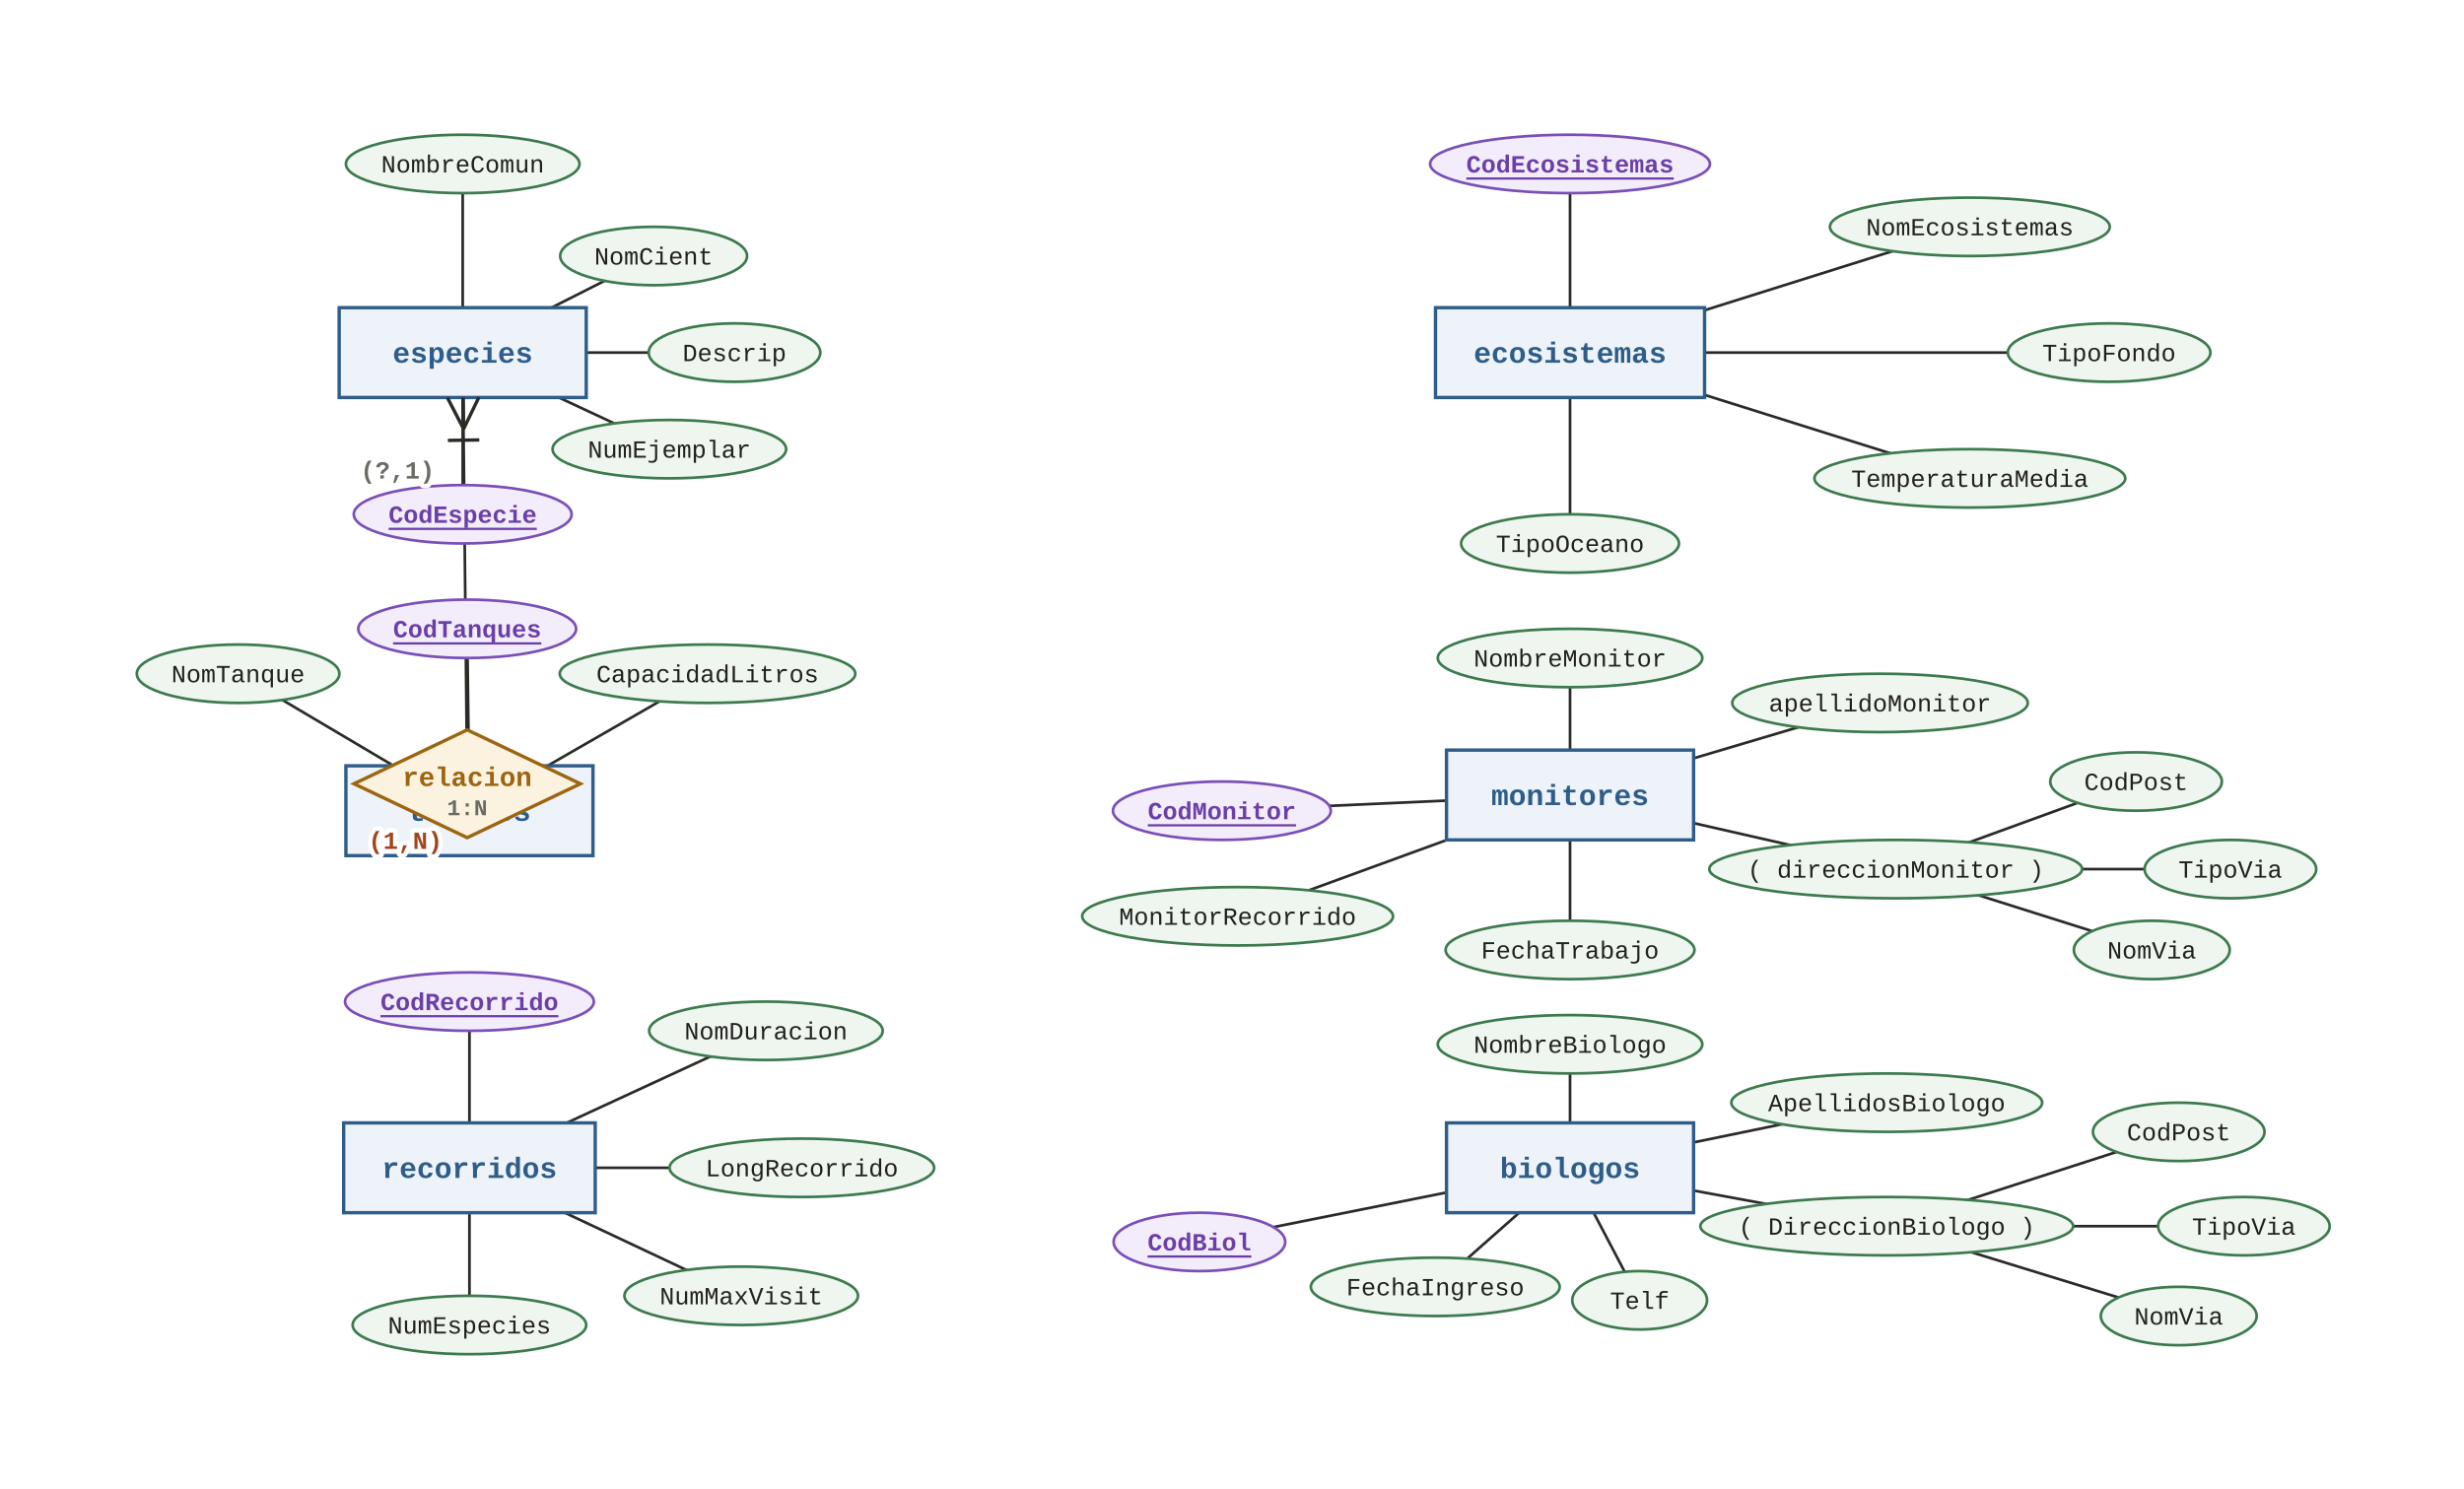
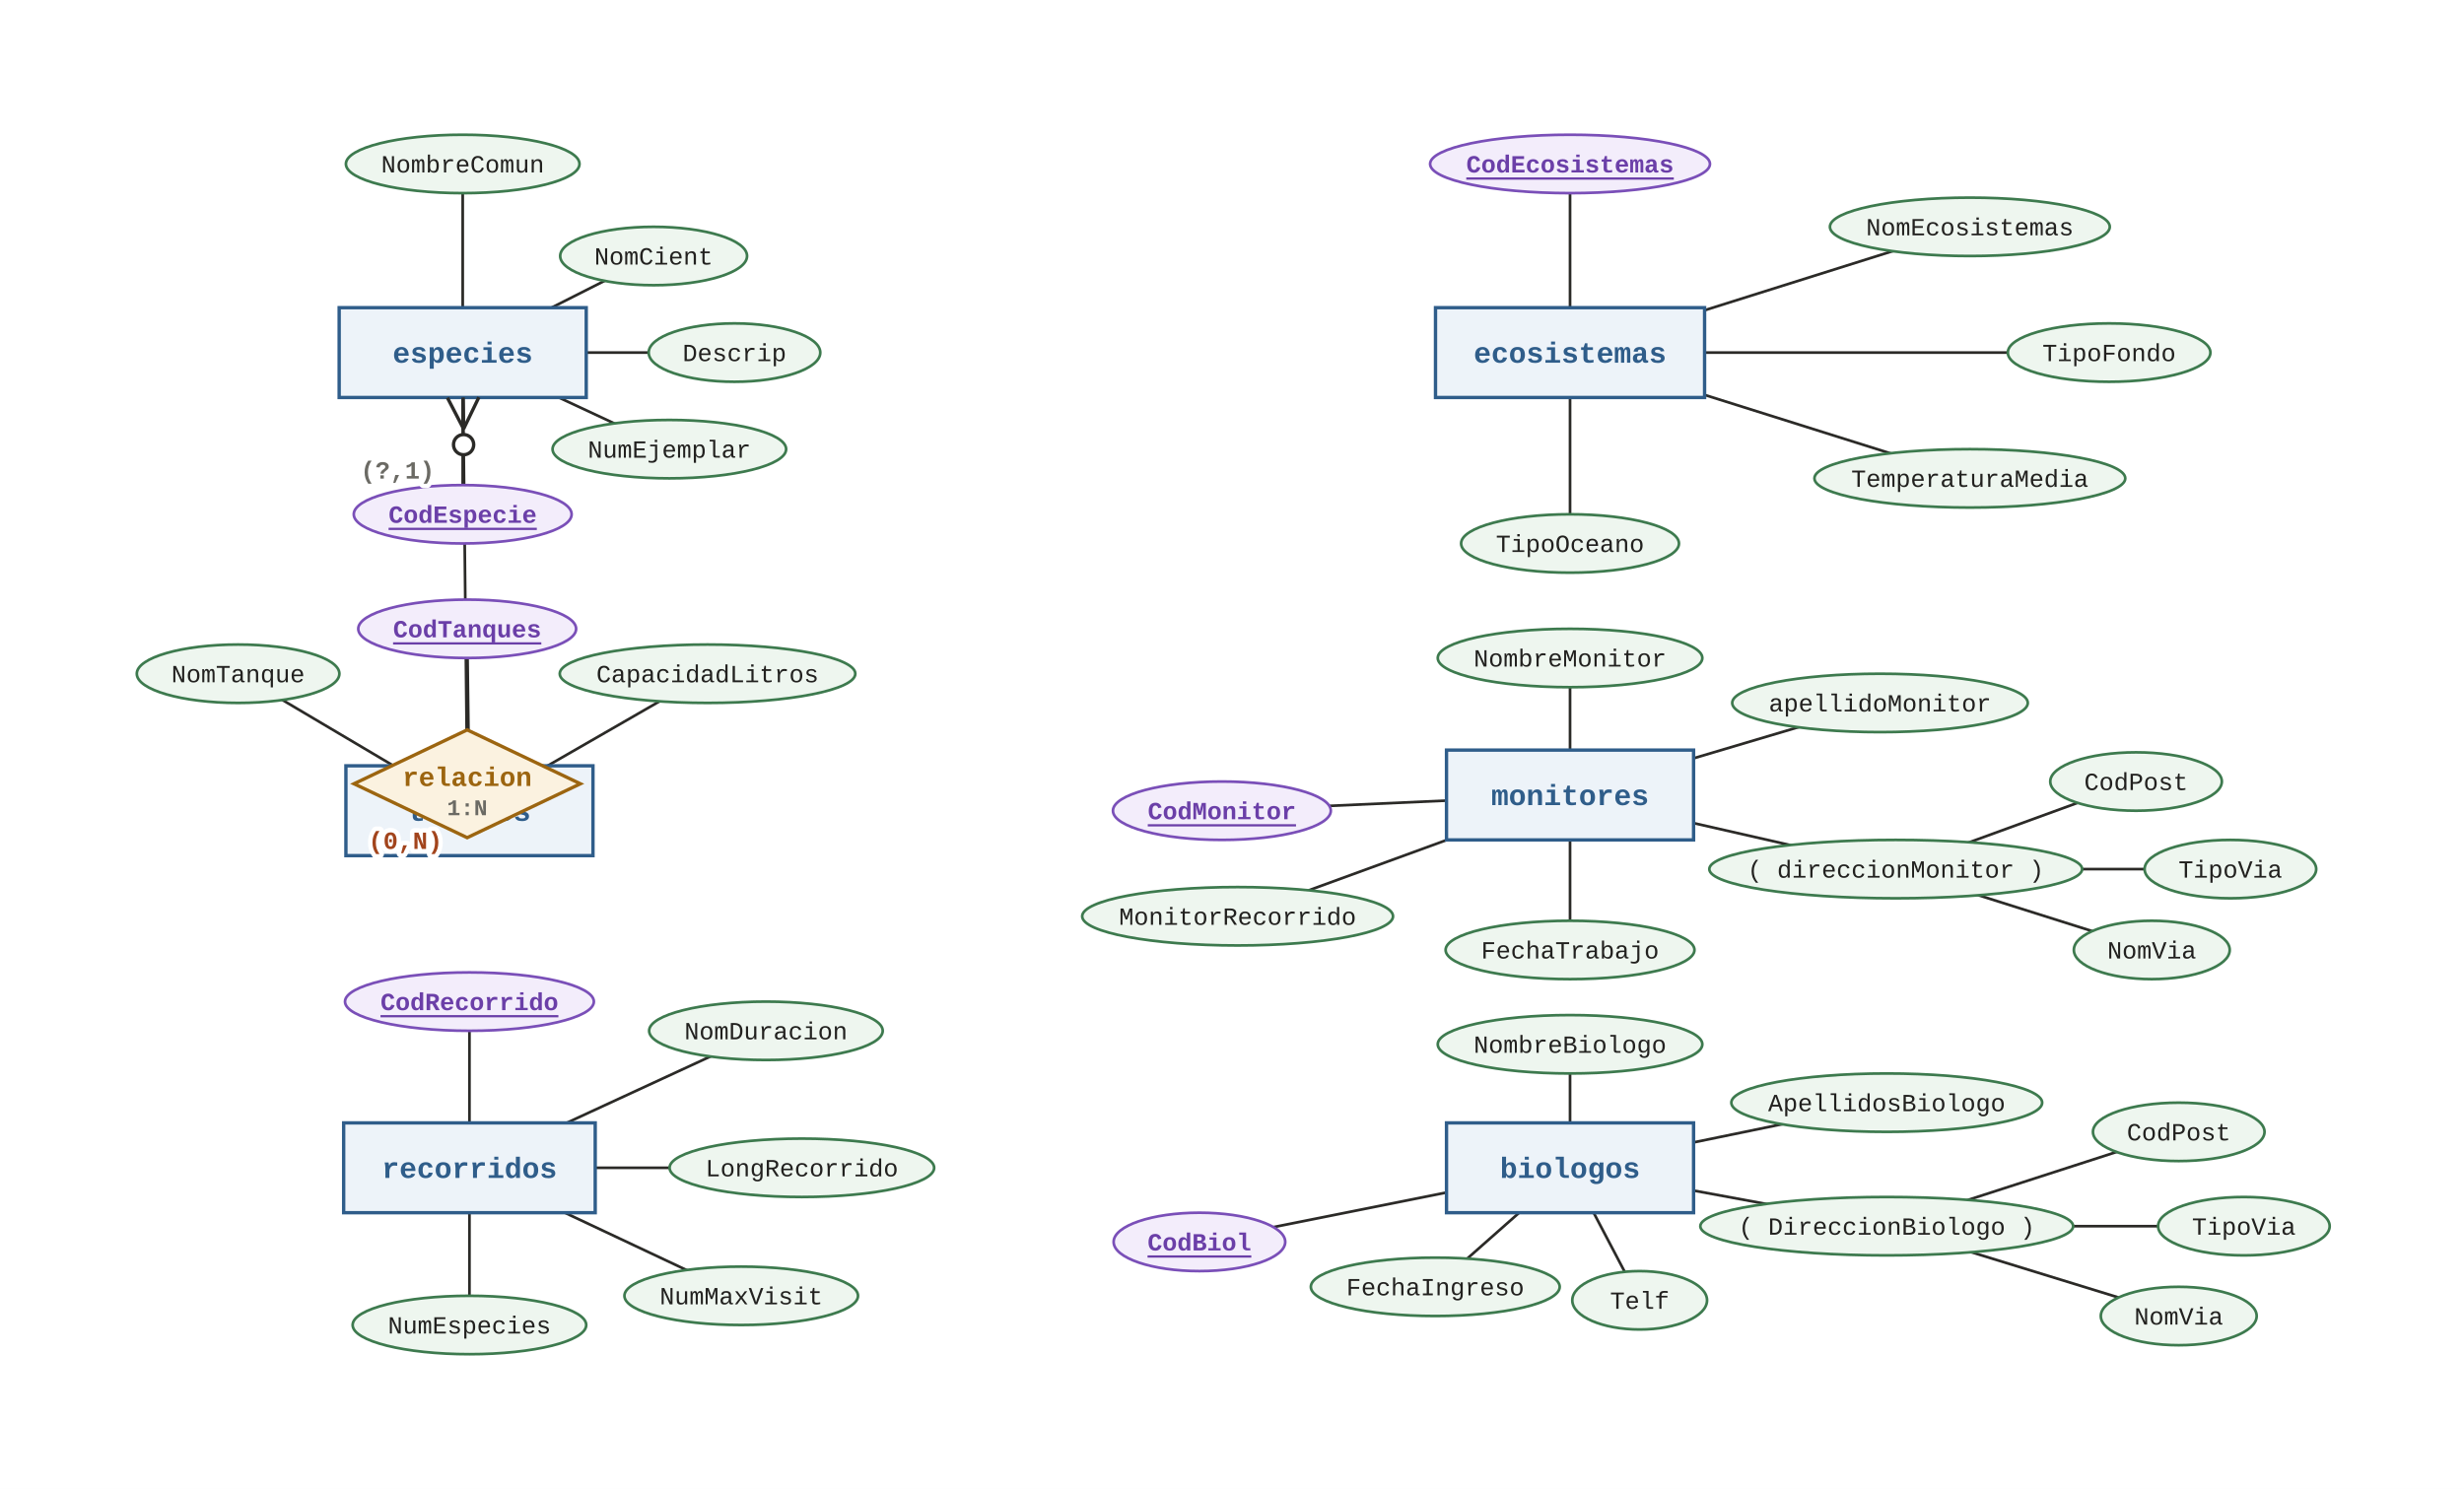
<svg xmlns="http://www.w3.org/2000/svg" viewBox="2135 1476 1097 663" width="1097" height="663">
  <style>.ln{stroke:#2B2A27;stroke-width:1.2}.mk{stroke:#2B2A27;stroke-width:1.5;fill:none}.mo{fill:#FFFFFF;stroke:#2B2A27;stroke-width:1.5}
.ent{fill:#EDF3F9;stroke:#2F5D8A;stroke-width:1.5}.dia{fill:#FBF2E0;stroke:#9C6510;stroke-width:1.5}.att{fill:#EEF6EF;stroke:#3D7A4E;stroke-width:1.2}.att.key{fill:#F3EDFB;stroke:#7A4FB8}.att.dr{stroke-dasharray:4 3}
.ent.in,.dia.in{fill:none}.dup{stroke:#C0362C;stroke-width:2.4}
.tx{fill:#22211F;font:11px Consolas,'JetBrains Mono','Courier New',monospace}.txk{fill:#6B3FA8;font-weight:600}.tb{font:600 13px Consolas,'JetBrains Mono','Courier New',monospace;fill:#2F5D8A}.tr{font:600 12px Consolas,'JetBrains Mono','Courier New',monospace;fill:#9C6510}.tt{font:600 10px Consolas,'JetBrains Mono','Courier New',monospace;fill:#6B6A64}
.ul{stroke:#6B3FA8;stroke-width:1}.ul.p{stroke-dasharray:3 2}.card{font:600 11px Consolas,'JetBrains Mono','Courier New',monospace;fill:#A2441C;paint-order:stroke;stroke:#FFFFFF;stroke-width:4px;stroke-linejoin:round}.cardq{fill:#6B6A64}
.tbox{fill:#FFFFFF;stroke:#A9B2C0;stroke-width:1}.thd{fill:#33557F}.thx{font:600 12.5px Consolas,'JetBrains Mono','Courier New',monospace;fill:#FFFFFF}.cx{font:11.5px Consolas,'JetBrains Mono','Courier New',monospace;fill:#22211F}.cpk{fill:#6B3FA8;font-weight:600}.cfk{fill:#A3304A}.cty{fill:#6B6A64;font-weight:400}.uq{font:600 9px Consolas,'JetBrains Mono','Courier New',monospace;fill:#2A7F8F}
.lk{stroke:#6B6A64;stroke-width:1.4;fill:none}.lk.dash{stroke-dasharray:6 4}.lkm{stroke:#6B6A64;stroke-width:1.5;fill:none}.lko{fill:#FFFFFF;stroke:#6B6A64;stroke-width:1.5}
.ipk{fill:#8E5FD0}.ifk{fill:#B4364E}.icol{fill:#2A7F8F}.inul{fill:none;stroke:#2A7F8F;stroke-width:1.3}
.rbox{fill:#FFFFFF;stroke:#22211F;stroke-width:1.1}.rnm{font:600 12.5px Consolas,'JetBrains Mono','Courier New',monospace;fill:#2F5D8A}.rcol{font:12px Consolas,'JetBrains Mono','Courier New',monospace;fill:#22211F}.rpk{font-weight:700;fill:#6B3FA8}.rfk{fill:#A3304A}.rul{stroke:#6B3FA8;stroke-width:1.1}
.rtag{font:600 9.5px Consolas,'JetBrains Mono','Courier New',monospace;fill:#6B6A64}.rarr{fill:none;stroke:#B4364E;stroke-width:1.1}.rhead{fill:#B4364E}
.ent.hd,.dia.hd{fill:none}.ktag{font:700 9px Consolas,'JetBrains Mono','Courier New',monospace;fill:#6B6A64}.rlab{fill:#FFFFFF;stroke:none;opacity:.92}.dia.assoc{stroke-dasharray:5 3}.ln.lid{stroke-width:2.2}.isal{fill:#9C6510}.skt{fill:#2F5D8A}
.thx.dup{fill:#FFC2BD}.cx.dup,.rnm.dup,.rcol.dup{fill:#C0362C;text-decoration:underline}
.note{stroke-width:1.2}.note-fold{stroke-width:1.2}.nc-y{fill:#FFF4C2;stroke:#D2AE36}.nc-b{fill:#DDEBFA;stroke:#7AA3D6}.nc-g{fill:#DFF2E1;stroke:#7DBB87}.nc-p{fill:#FBE1EC;stroke:#D98AAE}.note-fold{filter:brightness(.93)}.note-tx{font:12px 'Segoe UI',Arial,sans-serif;fill:#2B2A27}</style>
  <rect x="2135" y="1476" width="1097" height="663" fill="#ffffff" />
  <line x1="2341" y1="1633" x2="2341" y2="1549" class="ln" />
  <line x1="2341" y1="1633" x2="2426" y2="1590" class="ln" />
  <line x1="2341" y1="1633" x2="2462" y2="1633" class="ln" />
  <line x1="2341" y1="1633" x2="2433" y2="1676" class="ln" />
  <line x1="2834" y1="1633" x2="3012" y2="1577" class="ln" />
  <line x1="2341" y1="1633" x2="2341" y2="1705" class="ln" />
  <line x1="2834" y1="1633" x2="2834" y2="1549" class="ln" />
  <line x1="2834" y1="1633" x2="3012" y2="1689" class="ln" />
  <line x1="2834" y1="1633" x2="3074" y2="1633" class="ln" />
  <line x1="2834" y1="1633" x2="2834" y2="1718" class="ln" />
  <line x1="2344" y1="1837" x2="2241" y2="1776" class="ln" />
  <line x1="2344" y1="1837" x2="2450" y2="1776" class="ln" />
  <line x1="2344" y1="1996" x2="2344" y2="1922" class="ln" />
  <line x1="2344" y1="1996" x2="2476" y2="1935" class="ln" />
  <line x1="2344" y1="1996" x2="2492" y2="1996" class="ln" />
  <line x1="2344" y1="1996" x2="2465" y2="2053" class="ln" />
  <line x1="2344" y1="1996" x2="2344" y2="2066" class="ln" />
  <line x1="2834" y1="1830" x2="2834" y2="1769" class="ln" />
  <line x1="2834" y1="1830" x2="2972" y2="1789" class="ln" />
  <line x1="2834" y1="1830" x2="2979" y2="1863" class="ln" />
  <line x1="2834" y1="1830" x2="2834" y2="1899" class="ln" />
  <line x1="2979" y1="1863" x2="3128" y2="1863" class="ln" />
  <line x1="2979" y1="1863" x2="3093" y2="1899" class="ln" />
  <line x1="2979" y1="1863" x2="3086" y2="1824" class="ln" />
  <line x1="2834" y1="1830" x2="2686" y2="1884" class="ln" />
  <line x1="2834" y1="1996" x2="2834" y2="1941" class="ln" />
  <line x1="2834" y1="1996" x2="2975" y2="1967" class="ln" />
  <line x1="2834" y1="1996" x2="2975" y2="2022" class="ln" />
  <line x1="2834" y1="1996" x2="2865" y2="2055" class="ln" />
  <line x1="2834" y1="1996" x2="2774" y2="2049" class="ln" />
  <line x1="2834" y1="1996" x2="2669" y2="2029" class="ln" />
  <line x1="2834" y1="1830" x2="2679" y2="1837" class="ln" />
  <line x1="2975" y1="2022" x2="3105" y2="1980" class="ln" />
  <line x1="2975" y1="2022" x2="3134" y2="2022" class="ln" />
  <line x1="2975" y1="2022" x2="3105" y2="2062" class="ln" />
  <line x1="2344" y1="1837" x2="2343" y2="1756" class="ln" />
  <line x1="2343" y1="1825" x2="2341" y2="1633" class="ln" />
  <line x1="2343" y1="1825" x2="2344" y2="1837" class="ln" />
  <g class="node" data-id="nmwmlq3st1nugp1q">
    <rect x="2286" y="1613" width="110" height="40" class="ent" />
    <text x="2341" y="1637.5" text-anchor="middle" class="tb">especies</text>
  </g>
  <g class="node" data-id="nmwmlq9kf1nv612j">
    <ellipse cx="2341" cy="1549" rx="52" ry="13" class="att" />
    <text x="2341" y="1552.8" text-anchor="middle" class="tx">NombreComun</text>
  </g>
  <g class="node" data-id="nmwmlqhdt1nxv91i">
    <ellipse cx="2426" cy="1590" rx="41.6" ry="13" class="att" />
    <text x="2426" y="1593.8" text-anchor="middle" class="tx">NomCient</text>
  </g>
  <g class="node" data-id="nmwmlqosf1nzrpx4">
    <ellipse cx="2462" cy="1633" rx="38.2" ry="13" class="att" />
    <text x="2462" y="1636.8" text-anchor="middle" class="tx">Descrip</text>
  </g>
  <g class="node" data-id="nmwmls3cg1o16fms">
    <ellipse cx="2433" cy="1676" rx="52" ry="13" class="att" />
    <text x="2433" y="1679.8" text-anchor="middle" class="tx">NumEjemplar</text>
  </g>
  <g class="node" data-id="nmwmlsuwk1o544am">
    <rect x="2774.1" y="1613" width="119.8" height="40" class="ent" />
    <text x="2834" y="1637.5" text-anchor="middle" class="tb">ecosistemas</text>
  </g>
  <g class="node" data-id="nmwmlt76j1o6eex8">
    <ellipse cx="3012" cy="1577" rx="62.3" ry="13" class="att" />
    <text x="3012" y="1580.8" text-anchor="middle" class="tx">NomEcosistemas</text>
  </g>
  <g class="node" data-id="nmwmlu9zg1o8m304">
    <ellipse cx="2341" cy="1705" rx="48.5" ry="13" class="att key" />
    <text x="2341" y="1708.8" text-anchor="middle" class="tx txk">CodEspecie</text>
    <line x1="2308" y1="1711.5" x2="2374" y2="1711.5" class="ul" />
  </g>
  <g class="node" data-id="nmwmluhgc1oa9xli">
    <ellipse cx="2834" cy="1549" rx="62.3" ry="13" class="att key" />
    <text x="2834" y="1552.8" text-anchor="middle" class="tx txk">CodEcosistemas</text>
    <line x1="2787.8" y1="1555.5" x2="2880.2" y2="1555.5" class="ul" />
  </g>
  <g class="node" data-id="nmwmlutc41ocqgp9">
    <ellipse cx="3012" cy="1689" rx="69.2" ry="13" class="att" />
    <text x="3012" y="1692.8" text-anchor="middle" class="tx">TemperaturaMedia</text>
  </g>
  <g class="node" data-id="nmwmlv8u81oe6z0t">
    <ellipse cx="3074" cy="1633" rx="45.1" ry="13" class="att" />
    <text x="3074" y="1636.8" text-anchor="middle" class="tx">TipoFondo</text>
  </g>
  <g class="node" data-id="nmwmlxa2h1og22fq">
    <ellipse cx="2834" cy="1718" rx="48.5" ry="13" class="att" />
    <text x="2834" y="1721.8" text-anchor="middle" class="tx">TipoOceano</text>
  </g>
  <g class="node" data-id="nmwmlyn111oi5120">
    <rect x="2289" y="1817" width="110" height="40" class="ent" />
    <text x="2344" y="1841.5" text-anchor="middle" class="tb">tanques</text>
  </g>
  <g class="node" data-id="nmwmlz73o1ojqecn">
    <ellipse cx="2241" cy="1776" rx="45.1" ry="13" class="att" />
    <text x="2241" y="1779.8" text-anchor="middle" class="tx">NomTanque</text>
  </g>
  <g class="node" data-id="nmwmlzhpm1olqsv8">
    <ellipse cx="2450" cy="1776" rx="65.8" ry="13" class="att" />
    <text x="2450" y="1779.8" text-anchor="middle" class="tx">CapacidadLitros</text>
  </g>
  <g class="node" data-id="nmwmm04rg1on2ew7">
    <rect x="2288" y="1976" width="112" height="40" class="ent" />
    <text x="2344" y="2000.5" text-anchor="middle" class="tb">recorridos</text>
  </g>
  <g class="node" data-id="nmwmm0hhz1oo2zof">
    <ellipse cx="2344" cy="1922" rx="55.4" ry="13" class="att key" />
    <text x="2344" y="1925.8" text-anchor="middle" class="tx txk">CodRecorrido</text>
    <line x1="2304.4" y1="1928.5" x2="2383.6" y2="1928.5" class="ul" />
  </g>
  <g class="node" data-id="nmwmm0rak1oq5dvb">
    <ellipse cx="2476" cy="1935" rx="52" ry="13" class="att" />
    <text x="2476" y="1938.8" text-anchor="middle" class="tx">NomDuracion</text>
  </g>
  <g class="node" data-id="nmwmm1q3u1os6477">
    <ellipse cx="2492" cy="1996" rx="58.9" ry="13" class="att" />
    <text x="2492" y="1999.8" text-anchor="middle" class="tx">LongRecorrido</text>
  </g>
  <g class="node" data-id="nmwmm2jk21ou8le7">
    <ellipse cx="2465" cy="2053" rx="52" ry="13" class="att" />
    <text x="2465" y="2056.8" text-anchor="middle" class="tx">NumMaxVisit</text>
  </g>
  <g class="node" data-id="nmwmm30rn1owrddh">
    <ellipse cx="2344" cy="2066" rx="52" ry="13" class="att" />
    <text x="2344" y="2069.8" text-anchor="middle" class="tx">NumEspecies</text>
  </g>
  <g class="node" data-id="nmwmm43j01oyr75p">
    <rect x="2779" y="1810" width="110" height="40" class="ent" />
    <text x="2834" y="1834.5" text-anchor="middle" class="tb">monitores</text>
  </g>
  <g class="node" data-id="nmwmm4cck1ozzlka">
    <ellipse cx="2834" cy="1769" rx="58.9" ry="13" class="att" />
    <text x="2834" y="1772.8" text-anchor="middle" class="tx">NombreMonitor</text>
  </g>
  <g class="node" data-id="nmwmm4saa1p1wcw0">
    <ellipse cx="2972" cy="1789" rx="65.8" ry="13" class="att" />
    <text x="2972" y="1792.8" text-anchor="middle" class="tx">apellidoMonitor</text>
  </g>
  <g class="node" data-id="nmwmm4ufe1p3042t">
    <ellipse cx="2979" cy="1863" rx="83" ry="13" class="att" />
    <text x="2979" y="1866.8" text-anchor="middle" class="tx">( direccionMonitor )</text>
  </g>
  <g class="node" data-id="nmwmm55un1p5k8r1">
    <ellipse cx="2834" cy="1899" rx="55.4" ry="13" class="att" />
    <text x="2834" y="1902.8" text-anchor="middle" class="tx">FechaTrabajo</text>
  </g>
  <g class="node" data-id="nmwmm5zat1p78uws">
    <ellipse cx="3128" cy="1863" rx="38.2" ry="13" class="att" />
    <text x="3128" y="1866.8" text-anchor="middle" class="tx">TipoVia</text>
  </g>
  <g class="node" data-id="nmwmm63gt1p9plnq">
    <ellipse cx="3093" cy="1899" rx="34.7" ry="13" class="att" />
    <text x="3093" y="1902.8" text-anchor="middle" class="tx">NomVia</text>
  </g>
  <g class="node" data-id="nmwmm668f1pbqrzq">
    <ellipse cx="3086" cy="1824" rx="38.2" ry="13" class="att" />
    <text x="3086" y="1827.8" text-anchor="middle" class="tx">CodPost</text>
  </g>
  <g class="node" data-id="nmwmm7n781pf4ok1">
    <ellipse cx="2686" cy="1884" rx="69.2" ry="13" class="att" />
    <text x="2686" y="1887.8" text-anchor="middle" class="tx">MonitorRecorrido</text>
  </g>
  <g class="node" data-id="nmwmm81181pholdc">
    <rect x="2779" y="1976" width="110" height="40" class="ent" />
    <text x="2834" y="2000.5" text-anchor="middle" class="tb">biologos</text>
  </g>
  <g class="node" data-id="nmwmm88qc1pio2yb">
    <ellipse cx="2834" cy="1941" rx="58.9" ry="13" class="att" />
    <text x="2834" y="1944.8" text-anchor="middle" class="tx">NombreBiologo</text>
  </g>
  <g class="node" data-id="nmwmm8v6o1pkcwz3">
    <ellipse cx="2975" cy="1967" rx="69.2" ry="13" class="att" />
    <text x="2975" y="1970.8" text-anchor="middle" class="tx">ApellidosBiologo</text>
  </g>
  <g class="node" data-id="nmwmmatmr1pmsmsg">
    <ellipse cx="2975" cy="2022" rx="83" ry="13" class="att" />
    <text x="2975" y="2025.8" text-anchor="middle" class="tx">( DireccionBiologo )</text>
  </g>
  <g class="node" data-id="nmwmmcl0l1porlhl">
    <ellipse cx="2865" cy="2055" rx="30" ry="13" class="att" />
    <text x="2865" y="2058.8" text-anchor="middle" class="tx">Telf</text>
  </g>
  <g class="node" data-id="nmwmmcs231pqok2a">
    <ellipse cx="2774" cy="2049" rx="55.4" ry="13" class="att" />
    <text x="2774" y="2052.8" text-anchor="middle" class="tx">FechaIngreso</text>
  </g>
  <g class="node" data-id="nmwmmd6381pssyfu">
    <ellipse cx="2669" cy="2029" rx="38.2" ry="13" class="att key" />
    <text x="2669" y="2032.8" text-anchor="middle" class="tx txk">CodBiol</text>
    <line x1="2645.9" y1="2035.5" x2="2692.1" y2="2035.5" class="ul" />
  </g>
  <g class="node" data-id="nmwmmdeic1puypxf">
    <ellipse cx="2679" cy="1837" rx="48.5" ry="13" class="att key" />
    <text x="2679" y="1840.8" text-anchor="middle" class="tx txk">CodMonitor</text>
    <line x1="2646" y1="1843.5" x2="2712" y2="1843.5" class="ul" />
  </g>
  <g class="node" data-id="nmwmme4u41pwlxij">
    <ellipse cx="3105" cy="1980" rx="38.2" ry="13" class="att" />
    <text x="3105" y="1983.8" text-anchor="middle" class="tx">CodPost</text>
  </g>
  <g class="node" data-id="nmwmmf36c1pyyq8l">
    <ellipse cx="3134" cy="2022" rx="38.2" ry="13" class="att" />
    <text x="3134" y="2025.8" text-anchor="middle" class="tx">TipoVia</text>
  </g>
  <g class="node" data-id="nmwmmfeh71q05hvk">
    <ellipse cx="3105" cy="2062" rx="34.7" ry="13" class="att" />
    <text x="3105" y="2065.8" text-anchor="middle" class="tx">NomVia</text>
  </g>
  <g class="node" data-id="nmwmmgbbo1q2vvmu">
    <ellipse cx="2343" cy="1756" rx="48.5" ry="13" class="att key" />
    <text x="2343" y="1759.8" text-anchor="middle" class="tx txk">CodTanques</text>
    <line x1="2310" y1="1762.5" x2="2376" y2="1762.5" class="ul" />
  </g>
  <g class="node" data-id="nmwmminrg1q44jqm">
    <polygon points="2343,1801 2393.4,1825 2343,1849 2292.6,1825" class="dia" />
    <text x="2343" y="1826" text-anchor="middle" class="tr">relacion</text>
    <text x="2343" y="1839" text-anchor="middle" class="tt">1:N</text>
  </g>
  <line x1="2341.4" y1="1667" x2="2334.2" y2="1653.1" class="mk" />
  <line x1="2341.4" y1="1667" x2="2341.2" y2="1653" class="mk" />
  <line x1="2341.4" y1="1667" x2="2348.2" y2="1652.9" class="mk" />
-   <line x1="2334.4" y1="1672.1" x2="2348.4" y2="1671.9" class="mk" />
+   <circle cx="2341.4" cy="1674" r="4.5" class="mo" />
  <text x="2328.5" y="1689.1" text-anchor="end" class="card cardq">(?,1)</text>
-   <text x="2332" y="1854" text-anchor="end" class="card">(1,N)</text>
+   <text x="2332" y="1854" text-anchor="end" class="card">(0,N)</text>
</svg>
